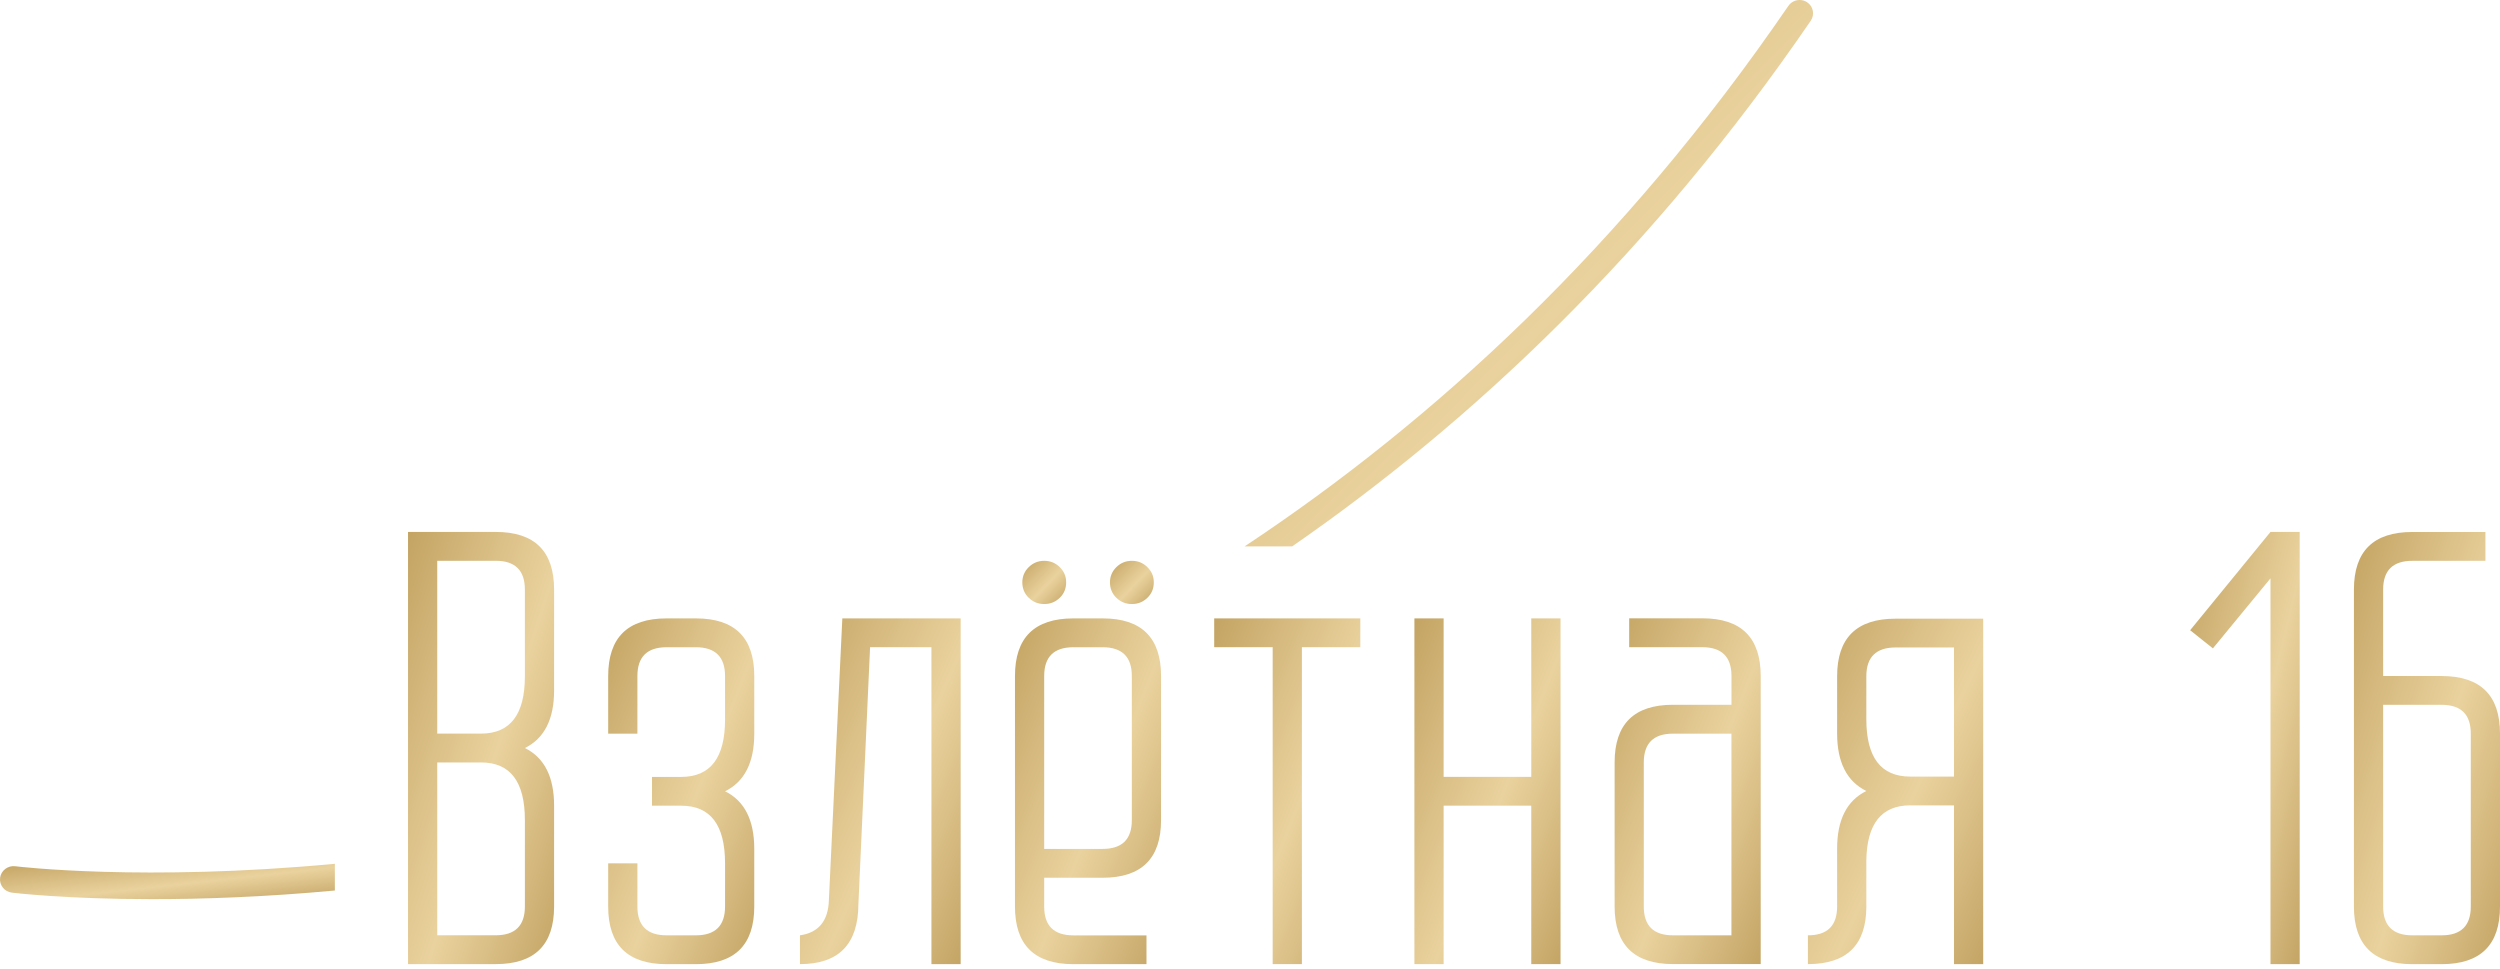
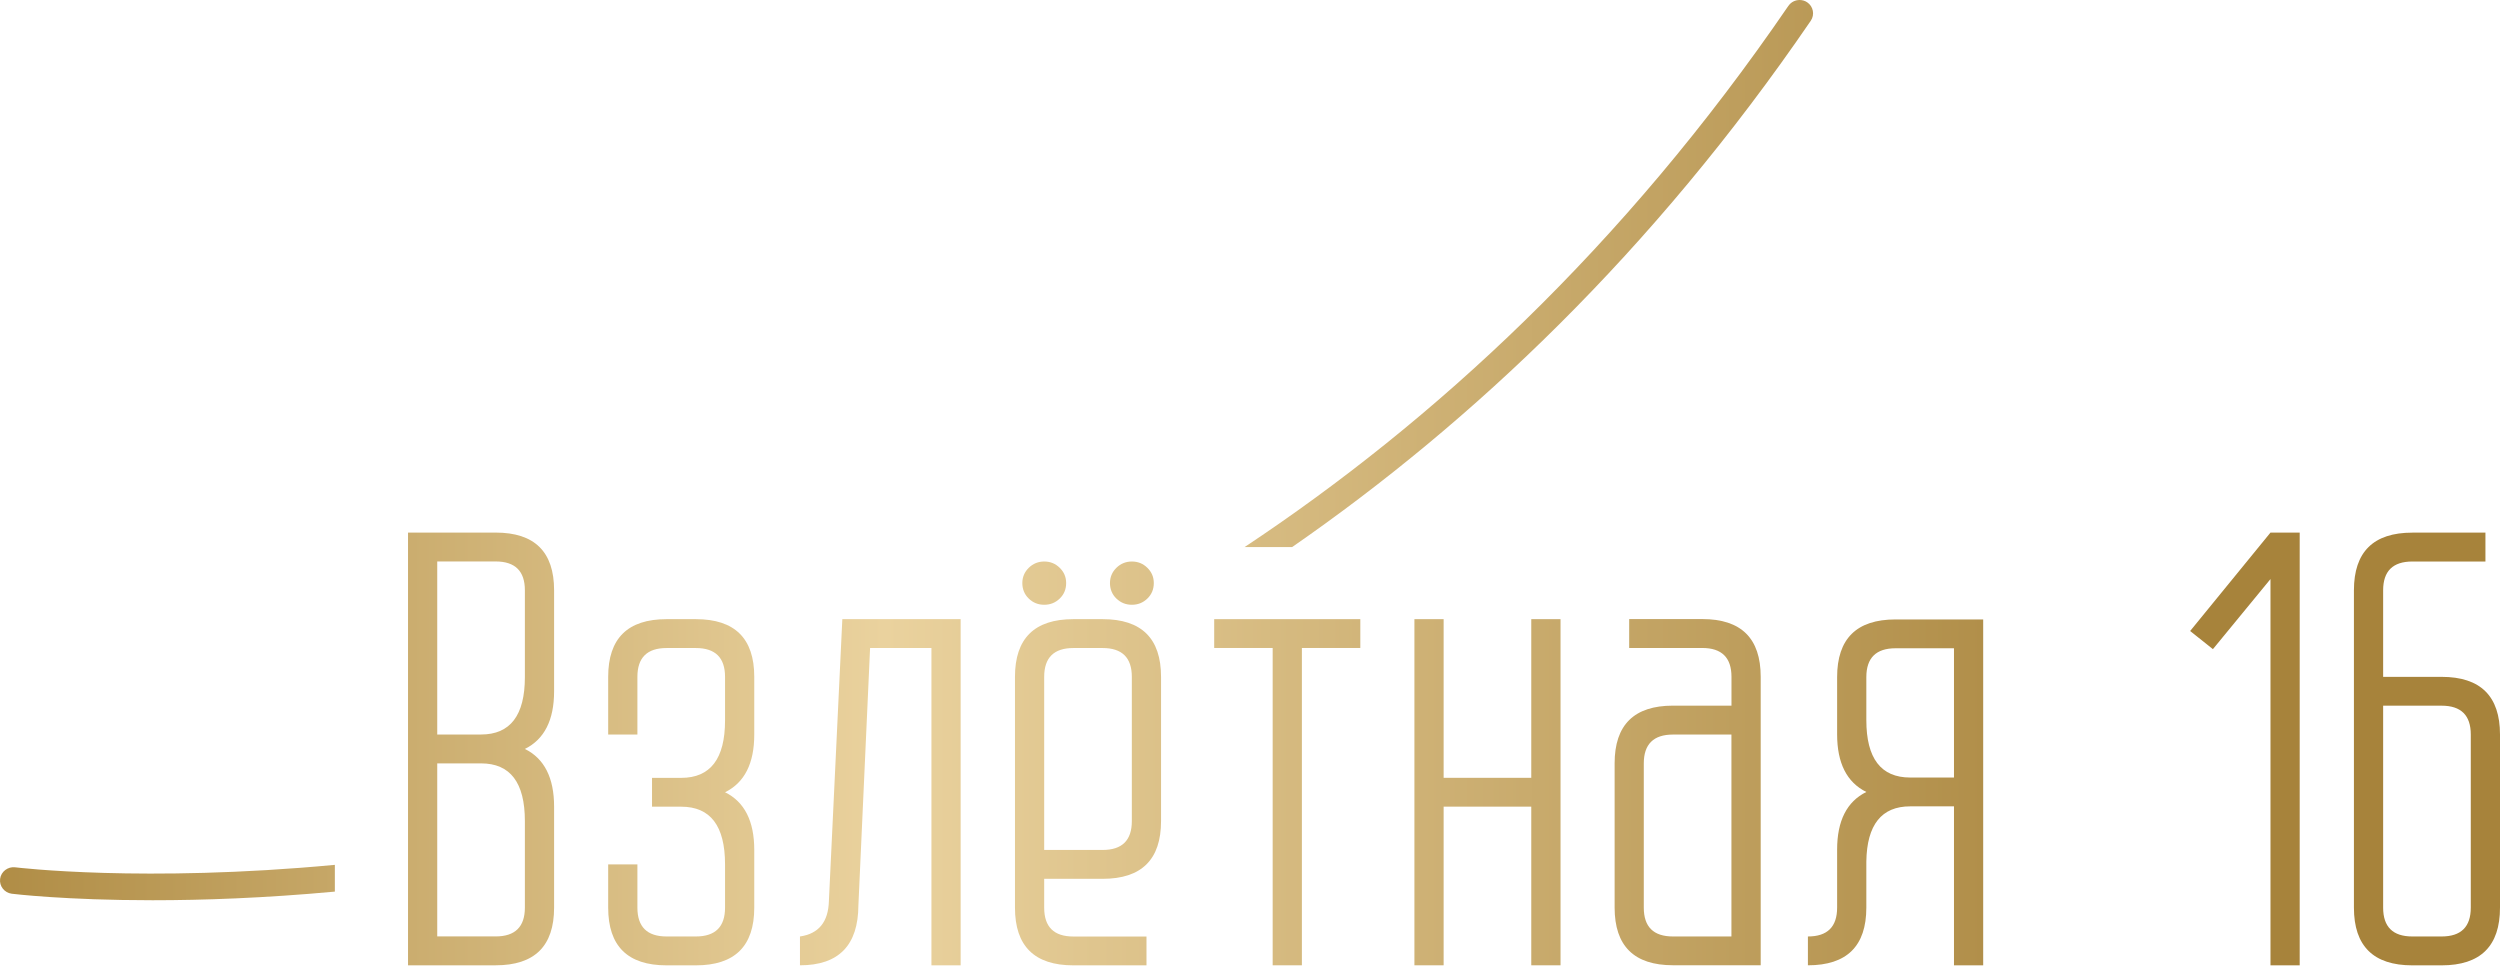
- <svg xmlns="http://www.w3.org/2000/svg" width="475" height="184" viewBox="0 0 475 184" fill="none">
-   <path d="M339.796 1.11C308.336 47.056 272.283 80.082 236.472 103.816H245.505C279.759 80.109 313.976 47.852 344.048 3.939C344.836 2.784 344.523 1.209 343.359 0.43C342.92 0.134 342.419 0 341.926 0C341.103 0 340.297 0.385 339.805 1.11" fill="url(#paint0_linear_0_190)" />
-   <path d="M2.886 164.587C1.516 164.417 0.2 165.384 0.021 166.772C-0.158 168.15 0.827 169.413 2.232 169.601C2.456 169.628 12.358 170.836 28.992 170.836C38.509 170.836 50.246 170.433 63.621 169.198V164.122C27.264 167.533 3.235 164.632 2.886 164.587Z" fill="url(#paint1_linear_0_190)" />
-   <path d="M83.076 144.864H91.402C96.952 144.864 99.728 148.508 99.728 155.814V172.233C99.728 175.877 97.875 177.703 94.177 177.703H83.076V144.855V144.864ZM83.076 106.547H94.177C97.875 106.547 99.728 108.373 99.728 112.017V128.49C99.728 135.751 96.952 139.385 91.402 139.385H83.076V106.538V106.547ZM77.525 101.068V183.182H94.177C101.581 183.182 105.278 179.538 105.278 172.233V153.074C105.278 147.604 103.425 143.951 99.728 142.125C103.425 140.299 105.278 136.655 105.278 131.176V112.017C105.278 104.72 101.581 101.068 94.177 101.068H77.525Z" fill="url(#paint2_linear_0_190)" />
-   <path d="M126.658 117.496C119.254 117.496 115.556 121.149 115.556 128.445V139.394H121.107V128.445C121.107 124.801 122.951 122.975 126.658 122.975H132.208C135.906 122.975 137.759 124.801 137.759 128.445V136.717C137.759 143.978 134.984 147.613 129.433 147.613H123.882V153.083H129.433C134.984 153.083 137.759 156.727 137.759 164.032V172.242C137.759 175.886 135.906 177.712 132.208 177.712H126.658C122.951 177.712 121.107 175.886 121.107 172.242V164.032H115.556V172.242C115.556 179.538 119.254 183.191 126.658 183.191H132.208C139.612 183.191 143.31 179.547 143.31 172.242V161.293C143.31 155.823 141.465 152.17 137.759 150.343C141.465 148.517 143.31 144.873 143.31 139.394V128.445C143.31 121.149 139.612 117.496 132.208 117.496H126.658Z" fill="url(#paint3_linear_0_190)" />
-   <path d="M160.043 117.496L157.491 170.98C157.384 174.955 155.548 177.202 151.994 177.712V183.182C159.362 183.182 163.06 179.395 163.095 171.803L165.316 122.966H176.972V183.182H182.523V117.496H160.034H160.043Z" fill="url(#paint4_linear_0_190)" />
-   <path d="M195.46 107.755C194.645 108.561 194.242 109.528 194.242 110.656C194.242 111.784 194.645 112.805 195.46 113.584C196.265 114.371 197.25 114.765 198.405 114.765C199.56 114.765 200.536 114.371 201.35 113.584C202.165 112.796 202.568 111.82 202.568 110.656C202.568 109.492 202.165 108.561 201.35 107.755C200.536 106.95 199.551 106.556 198.405 106.556C197.259 106.556 196.274 106.959 195.46 107.755Z" fill="url(#paint5_linear_0_190)" />
-   <path d="M212.112 107.755C211.297 108.561 210.894 109.528 210.894 110.656C210.894 111.784 211.297 112.805 212.112 113.584C212.926 114.371 213.902 114.765 215.057 114.765C216.212 114.765 217.188 114.371 218.002 113.584C218.817 112.796 219.22 111.82 219.22 110.656C219.22 109.492 218.817 108.561 218.002 107.755C217.188 106.95 216.203 106.556 215.057 106.556C213.911 106.556 212.926 106.959 212.112 107.755Z" fill="url(#paint6_linear_0_190)" />
-   <path d="M198.396 128.445C198.396 124.801 200.24 122.975 203.947 122.975H209.497C213.195 122.975 215.048 124.801 215.048 128.445V155.823C215.048 159.475 213.195 161.293 209.497 161.293H198.396V128.445ZM203.947 117.496C196.543 117.496 192.845 121.149 192.845 128.445V172.242C192.845 179.538 196.543 183.191 203.947 183.191H217.832V177.721H203.947C200.24 177.721 198.396 175.895 198.396 172.251V166.772H209.497C216.892 166.772 220.599 163.119 220.599 155.823V128.445C220.599 121.149 216.892 117.496 209.497 117.496H203.947Z" fill="url(#paint7_linear_0_190)" />
-   <path d="M230.698 122.966H241.808V183.182H247.359V122.966H258.46V117.496H230.698V122.966Z" fill="url(#paint8_linear_0_190)" />
-   <path d="M290.941 147.604H274.288V117.496H268.738V183.182H274.288V153.074H290.941V183.182H296.5V117.496H290.941V147.604Z" fill="url(#paint9_linear_0_190)" />
-   <path d="M312.32 172.242V144.873C312.32 141.221 314.173 139.394 317.87 139.394H328.972V177.712H317.87C314.164 177.712 312.32 175.886 312.32 172.242ZM309.544 117.496V122.966H323.43C327.128 122.966 328.981 124.792 328.981 128.436V133.906H317.879C310.475 133.906 306.778 137.559 306.778 144.856V172.224C306.778 179.521 310.475 183.173 317.879 183.173H334.531V128.427C334.531 121.131 330.825 117.478 323.43 117.478H309.544V117.496Z" fill="url(#paint10_linear_0_190)" />
-   <path d="M354.604 136.655V128.499C354.604 124.846 356.457 123.02 360.154 123.02H371.256V147.55H362.93C357.379 147.55 354.604 143.915 354.604 136.655ZM360.154 117.55C352.75 117.55 349.053 121.202 349.053 128.499V139.341C349.053 144.82 350.897 148.463 354.604 150.29C350.897 152.116 349.053 155.769 349.053 161.239V172.242C349.053 175.886 347.2 177.712 343.502 177.712V183.182C350.897 183.182 354.604 179.538 354.604 172.233V163.477C354.711 156.512 357.495 153.02 362.93 153.02H371.256V183.182H376.806V117.55H360.154Z" fill="url(#paint11_linear_0_190)" />
-   <path d="M416.127 119.743L420.451 123.19L431.391 109.886V183.182H436.942V101.068H431.391L416.127 119.743Z" fill="url(#paint12_linear_0_190)" />
-   <path d="M452.797 172.242V133.915H463.899C467.605 133.915 469.449 135.741 469.449 139.394V172.242C469.449 175.886 467.605 177.712 463.899 177.712H458.348C454.641 177.712 452.797 175.886 452.797 172.242ZM458.348 101.076C450.953 101.076 447.246 104.729 447.246 112.026V172.242C447.246 179.538 450.953 183.191 458.348 183.191H463.899C471.294 183.191 475 179.547 475 172.242V139.394C475 132.098 471.294 128.445 463.899 128.445H452.797V112.026C452.797 108.382 454.641 106.555 458.348 106.555H472.234V101.076H458.348Z" fill="url(#paint13_linear_0_190)" />
+ <svg xmlns="http://www.w3.org/2000/svg" width="468" height="181" viewBox="0 0 468 181" fill="none">
+   <path d="M334.788 1.095C303.792 46.419 268.27 78.999 232.987 102.412H241.887C275.636 79.025 309.349 47.205 338.978 3.886C339.754 2.747 339.446 1.192 338.299 0.424C337.867 0.132 337.373 0 336.888 0C336.076 0 335.282 0.38 334.797 1.095" fill="url(#paint0_linear_123_21832)" />
+   <path d="M2.843 162.36C1.494 162.193 0.197 163.146 0.021 164.515C-0.156 165.875 0.815 167.121 2.199 167.306C2.42 167.333 12.176 168.525 28.565 168.525C37.941 168.525 49.505 168.127 62.684 166.909V161.901C26.862 165.266 3.187 162.405 2.843 162.36Z" fill="url(#paint1_linear_123_21832)" />
+   <path d="M81.851 142.905H90.055C95.524 142.905 98.258 146.499 98.258 153.706V169.903C98.258 173.497 96.432 175.299 92.789 175.299H81.851V142.896V142.905ZM81.851 105.105H92.789C96.432 105.105 98.258 106.907 98.258 110.501V126.752C98.258 133.914 95.524 137.5 90.055 137.5H81.851V105.096V105.105ZM76.382 99.7V180.704H92.789C100.084 180.704 103.727 177.109 103.727 169.903V151.003C103.727 145.607 101.901 142.004 98.258 140.202C101.901 138.4 103.727 134.806 103.727 129.401V110.501C103.727 103.304 100.084 99.7 92.789 99.7H76.382Z" fill="url(#paint2_linear_123_21832)" />
+   <path d="M124.791 115.906C117.496 115.906 113.853 119.51 113.853 126.707V137.508H119.322V126.707C119.322 123.113 121.139 121.311 124.791 121.311H130.26C133.903 121.311 135.729 123.113 135.729 126.707V134.868C135.729 142.03 132.994 145.616 127.525 145.616H122.057V151.012H127.525C132.994 151.012 135.729 154.607 135.729 161.813V169.912C135.729 173.506 133.903 175.308 130.26 175.308H124.791C121.139 175.308 119.322 173.506 119.322 169.912V161.813H113.853V169.912C113.853 177.11 117.496 180.713 124.791 180.713H130.26C137.555 180.713 141.198 177.118 141.198 169.912V159.111C141.198 153.715 139.381 150.111 135.729 148.31C139.381 146.508 141.198 142.913 141.198 137.508V126.707C141.198 119.51 137.555 115.906 130.26 115.906H124.791Z" fill="url(#paint3_linear_123_21832)" />
+   <path d="M157.684 115.906L155.17 168.667C155.064 172.588 153.256 174.804 149.754 175.308V180.704C157.014 180.704 160.657 176.968 160.692 169.479L162.88 121.302H174.364V180.704H179.833V115.906H157.675H157.684Z" fill="url(#paint4_linear_123_21832)" />
+   <path d="M192.579 106.298C191.776 107.092 191.379 108.046 191.379 109.159C191.379 110.272 191.776 111.279 192.579 112.047C193.373 112.824 194.343 113.213 195.481 113.213C196.619 113.213 197.58 112.824 198.383 112.047C199.186 111.27 199.583 110.307 199.583 109.159C199.583 108.011 199.186 107.092 198.383 106.298C197.58 105.503 196.61 105.114 195.481 105.114C194.352 105.114 193.382 105.512 192.579 106.298Z" fill="url(#paint5_linear_123_21832)" />
+   <path d="M208.986 106.298C208.183 107.092 207.786 108.046 207.786 109.159C207.786 110.272 208.183 111.279 208.986 112.047C209.789 112.824 210.75 113.213 211.888 113.213C213.026 113.213 213.987 112.824 214.79 112.047C215.593 111.27 215.99 110.307 215.99 109.159C215.99 108.011 215.593 107.092 214.79 106.298C213.987 105.503 213.017 105.114 211.888 105.114C210.759 105.114 209.789 105.512 208.986 106.298Z" fill="url(#paint6_linear_123_21832)" />
+   <path d="M195.472 126.707C195.472 123.113 197.289 121.311 200.941 121.311H206.41C210.053 121.311 211.879 123.113 211.879 126.707V153.715C211.879 157.318 210.053 159.111 206.41 159.111H195.472V126.707ZM200.941 115.906C193.646 115.906 190.003 119.51 190.003 126.707V169.912C190.003 177.11 193.646 180.713 200.941 180.713H214.622V175.317H200.941C197.289 175.317 195.472 173.515 195.472 169.921V164.516H206.41C213.696 164.516 217.348 160.912 217.348 153.715V126.707C217.348 119.51 213.696 115.906 206.41 115.906H200.941Z" fill="url(#paint7_linear_123_21832)" />
+   <path d="M227.298 121.302H238.244V180.704H243.713V121.302H254.651V115.906H227.298V121.302Z" fill="url(#paint8_linear_123_21832)" />
+   <path d="M286.653 145.607H270.247V115.906H264.778V180.704H270.247V151.003H286.653V180.704H292.131V115.906H286.653V145.607Z" fill="url(#paint9_linear_123_21832)" />
+   <path d="M307.717 169.912V142.914C307.717 139.31 309.543 137.509 313.186 137.509H324.124V175.308H313.186C309.534 175.308 307.717 173.506 307.717 169.912ZM304.983 121.303H318.664C322.307 121.303 324.133 123.104 324.133 126.699V132.095H313.195C305.9 132.095 302.257 135.698 302.257 142.896V169.894C302.257 177.092 305.9 180.695 313.195 180.695H329.602V126.69C329.602 119.492 325.95 115.889 318.664 115.889H304.983V121.303Z" fill="url(#paint10_linear_123_21832)" />
+   <path d="M349.378 134.806V126.761C349.378 123.157 351.204 121.356 354.847 121.356H365.785V145.554H357.581C352.112 145.554 349.378 141.969 349.378 134.806ZM354.847 115.959C347.552 115.959 343.909 119.563 343.909 126.761V137.456C343.909 142.861 345.726 146.455 349.378 148.257C345.726 150.058 343.909 153.662 343.909 159.058V169.912C343.909 173.506 342.083 175.308 338.44 175.308V180.704C345.726 180.704 349.378 177.11 349.378 169.903V161.266C349.484 154.395 352.227 150.95 357.581 150.95H365.785V180.704H371.253V115.959H354.847Z" fill="url(#paint11_linear_123_21832)" />
+   <path d="M409.995 118.123L414.255 121.523L425.034 108.399V180.704H430.503V99.7H425.034L409.995 118.123Z" fill="url(#paint12_linear_123_21832)" />
+   <path d="M446.124 169.912V132.103H457.062C460.714 132.103 462.531 133.905 462.531 137.508V169.912C462.531 173.506 460.714 175.308 457.062 175.308H451.593C447.941 175.308 446.124 173.506 446.124 169.912ZM451.593 99.709C444.307 99.709 440.655 103.312 440.655 110.51V169.912C440.655 177.109 444.307 180.713 451.593 180.713H457.062C464.348 180.713 468 177.118 468 169.912V137.508C468 130.311 464.348 126.707 457.062 126.707H446.124V110.51C446.124 106.916 447.941 105.114 451.593 105.114H465.274V99.709H451.593Z" fill="url(#paint13_linear_123_21832)" />
  <defs>
-     <linearGradient id="paint0_linear_0_190" x1="262.932" y1="-85.603" x2="433.794" y2="84.1" gradientUnits="userSpaceOnUse">
+     <linearGradient id="paint0_linear_123_21832" x1="-1.41924e-05" y1="90.356" x2="461.136" y2="90.356" gradientUnits="userSpaceOnUse">
      <stop stop-color="#B08D46" />
-       <stop offset="0.52" stop-color="#EAD29E" />
-       <stop offset="1" stop-color="#A7833B" />
+       <stop offset="0.359" stop-color="#EAD29E" />
+       <stop offset="0.885" stop-color="#A7833B" />
    </linearGradient>
-     <linearGradient id="paint1_linear_0_190" x1="15.586" y1="158.585" x2="18" y2="180.42" gradientUnits="userSpaceOnUse">
+     <linearGradient id="paint1_linear_123_21832" x1="-1.41924e-05" y1="90.356" x2="461.136" y2="90.356" gradientUnits="userSpaceOnUse">
      <stop stop-color="#B08D46" />
-       <stop offset="0.52" stop-color="#EAD29E" />
-       <stop offset="1" stop-color="#A7833B" />
+       <stop offset="0.359" stop-color="#EAD29E" />
+       <stop offset="0.885" stop-color="#A7833B" />
    </linearGradient>
-     <linearGradient id="paint2_linear_0_190" x1="84.324" y1="33.359" x2="163.313" y2="58.845" gradientUnits="userSpaceOnUse">
+     <linearGradient id="paint2_linear_123_21832" x1="-1.41924e-05" y1="90.356" x2="461.136" y2="90.356" gradientUnits="userSpaceOnUse">
      <stop stop-color="#B08D46" />
-       <stop offset="0.52" stop-color="#EAD29E" />
-       <stop offset="1" stop-color="#A7833B" />
+       <stop offset="0.359" stop-color="#EAD29E" />
+       <stop offset="0.885" stop-color="#A7833B" />
    </linearGradient>
-     <linearGradient id="paint3_linear_0_190" x1="122.355" y1="63.326" x2="197.367" y2="93.578" gradientUnits="userSpaceOnUse">
+     <linearGradient id="paint3_linear_123_21832" x1="-1.41924e-05" y1="90.356" x2="461.136" y2="90.356" gradientUnits="userSpaceOnUse">
      <stop stop-color="#B08D46" />
-       <stop offset="0.52" stop-color="#EAD29E" />
-       <stop offset="1" stop-color="#A7833B" />
+       <stop offset="0.359" stop-color="#EAD29E" />
+       <stop offset="0.885" stop-color="#A7833B" />
    </linearGradient>
-     <linearGradient id="paint4_linear_0_190" x1="159.473" y1="63.334" x2="239.628" y2="98.897" gradientUnits="userSpaceOnUse">
+     <linearGradient id="paint4_linear_123_21832" x1="-1.41924e-05" y1="90.356" x2="461.136" y2="90.356" gradientUnits="userSpaceOnUse">
      <stop stop-color="#B08D46" />
-       <stop offset="0.52" stop-color="#EAD29E" />
-       <stop offset="1" stop-color="#A7833B" />
+       <stop offset="0.359" stop-color="#EAD29E" />
+       <stop offset="0.885" stop-color="#A7833B" />
    </linearGradient>
-     <linearGradient id="paint5_linear_0_190" x1="196.282" y1="99.786" x2="209.787" y2="112.861" gradientUnits="userSpaceOnUse">
+     <linearGradient id="paint5_linear_123_21832" x1="-1.41924e-05" y1="90.356" x2="461.136" y2="90.356" gradientUnits="userSpaceOnUse">
      <stop stop-color="#B08D46" />
-       <stop offset="0.52" stop-color="#EAD29E" />
-       <stop offset="1" stop-color="#A7833B" />
+       <stop offset="0.359" stop-color="#EAD29E" />
+       <stop offset="0.885" stop-color="#A7833B" />
    </linearGradient>
-     <linearGradient id="paint6_linear_0_190" x1="212.934" y1="99.786" x2="226.439" y2="112.861" gradientUnits="userSpaceOnUse">
+     <linearGradient id="paint6_linear_123_21832" x1="-1.41924e-05" y1="90.356" x2="461.136" y2="90.356" gradientUnits="userSpaceOnUse">
      <stop stop-color="#B08D46" />
-       <stop offset="0.52" stop-color="#EAD29E" />
-       <stop offset="1" stop-color="#A7833B" />
+       <stop offset="0.359" stop-color="#EAD29E" />
+       <stop offset="0.885" stop-color="#A7833B" />
    </linearGradient>
-     <linearGradient id="paint7_linear_0_190" x1="199.644" y1="63.326" x2="274.656" y2="93.578" gradientUnits="userSpaceOnUse">
+     <linearGradient id="paint7_linear_123_21832" x1="-1.41924e-05" y1="90.356" x2="461.136" y2="90.356" gradientUnits="userSpaceOnUse">
      <stop stop-color="#B08D46" />
-       <stop offset="0.52" stop-color="#EAD29E" />
-       <stop offset="1" stop-color="#A7833B" />
+       <stop offset="0.359" stop-color="#EAD29E" />
+       <stop offset="0.885" stop-color="#A7833B" />
    </linearGradient>
-     <linearGradient id="paint8_linear_0_190" x1="237.499" y1="63.334" x2="312.525" y2="93.605" gradientUnits="userSpaceOnUse">
+     <linearGradient id="paint8_linear_123_21832" x1="-1.41924e-05" y1="90.356" x2="461.136" y2="90.356" gradientUnits="userSpaceOnUse">
      <stop stop-color="#B08D46" />
-       <stop offset="0.52" stop-color="#EAD29E" />
-       <stop offset="1" stop-color="#A7833B" />
+       <stop offset="0.359" stop-color="#EAD29E" />
+       <stop offset="0.885" stop-color="#A7833B" />
    </linearGradient>
-     <linearGradient id="paint9_linear_0_190" x1="275.539" y1="63.334" x2="350.565" y2="93.605" gradientUnits="userSpaceOnUse">
+     <linearGradient id="paint9_linear_123_21832" x1="-1.41924e-05" y1="90.356" x2="461.136" y2="90.356" gradientUnits="userSpaceOnUse">
      <stop stop-color="#B08D46" />
-       <stop offset="0.52" stop-color="#EAD29E" />
-       <stop offset="1" stop-color="#A7833B" />
+       <stop offset="0.359" stop-color="#EAD29E" />
+       <stop offset="0.885" stop-color="#A7833B" />
    </linearGradient>
-     <linearGradient id="paint10_linear_0_190" x1="313.577" y1="63.308" x2="388.589" y2="93.56" gradientUnits="userSpaceOnUse">
+     <linearGradient id="paint10_linear_123_21832" x1="-1.41924e-05" y1="90.356" x2="461.136" y2="90.356" gradientUnits="userSpaceOnUse">
      <stop stop-color="#B08D46" />
-       <stop offset="0.52" stop-color="#EAD29E" />
-       <stop offset="1" stop-color="#A7833B" />
+       <stop offset="0.359" stop-color="#EAD29E" />
+       <stop offset="0.885" stop-color="#A7833B" />
    </linearGradient>
-     <linearGradient id="paint11_linear_0_190" x1="351.661" y1="63.431" x2="436.425" y2="104.493" gradientUnits="userSpaceOnUse">
+     <linearGradient id="paint11_linear_123_21832" x1="-1.41924e-05" y1="90.356" x2="461.136" y2="90.356" gradientUnits="userSpaceOnUse">
      <stop stop-color="#B08D46" />
-       <stop offset="0.52" stop-color="#EAD29E" />
-       <stop offset="1" stop-color="#A7833B" />
+       <stop offset="0.359" stop-color="#EAD29E" />
+       <stop offset="0.885" stop-color="#A7833B" />
    </linearGradient>
-     <linearGradient id="paint12_linear_0_190" x1="421.226" y1="33.359" x2="483.017" y2="48.312" gradientUnits="userSpaceOnUse">
+     <linearGradient id="paint12_linear_123_21832" x1="-1.41924e-05" y1="90.356" x2="461.136" y2="90.356" gradientUnits="userSpaceOnUse">
      <stop stop-color="#B08D46" />
-       <stop offset="0.52" stop-color="#EAD29E" />
-       <stop offset="1" stop-color="#A7833B" />
+       <stop offset="0.359" stop-color="#EAD29E" />
+       <stop offset="0.885" stop-color="#A7833B" />
    </linearGradient>
-     <linearGradient id="paint13_linear_0_190" x1="454.045" y1="33.368" x2="533.035" y2="58.854" gradientUnits="userSpaceOnUse">
+     <linearGradient id="paint13_linear_123_21832" x1="-1.41924e-05" y1="90.356" x2="461.136" y2="90.356" gradientUnits="userSpaceOnUse">
      <stop stop-color="#B08D46" />
-       <stop offset="0.52" stop-color="#EAD29E" />
-       <stop offset="1" stop-color="#A7833B" />
+       <stop offset="0.359" stop-color="#EAD29E" />
+       <stop offset="0.885" stop-color="#A7833B" />
    </linearGradient>
  </defs>
</svg>
